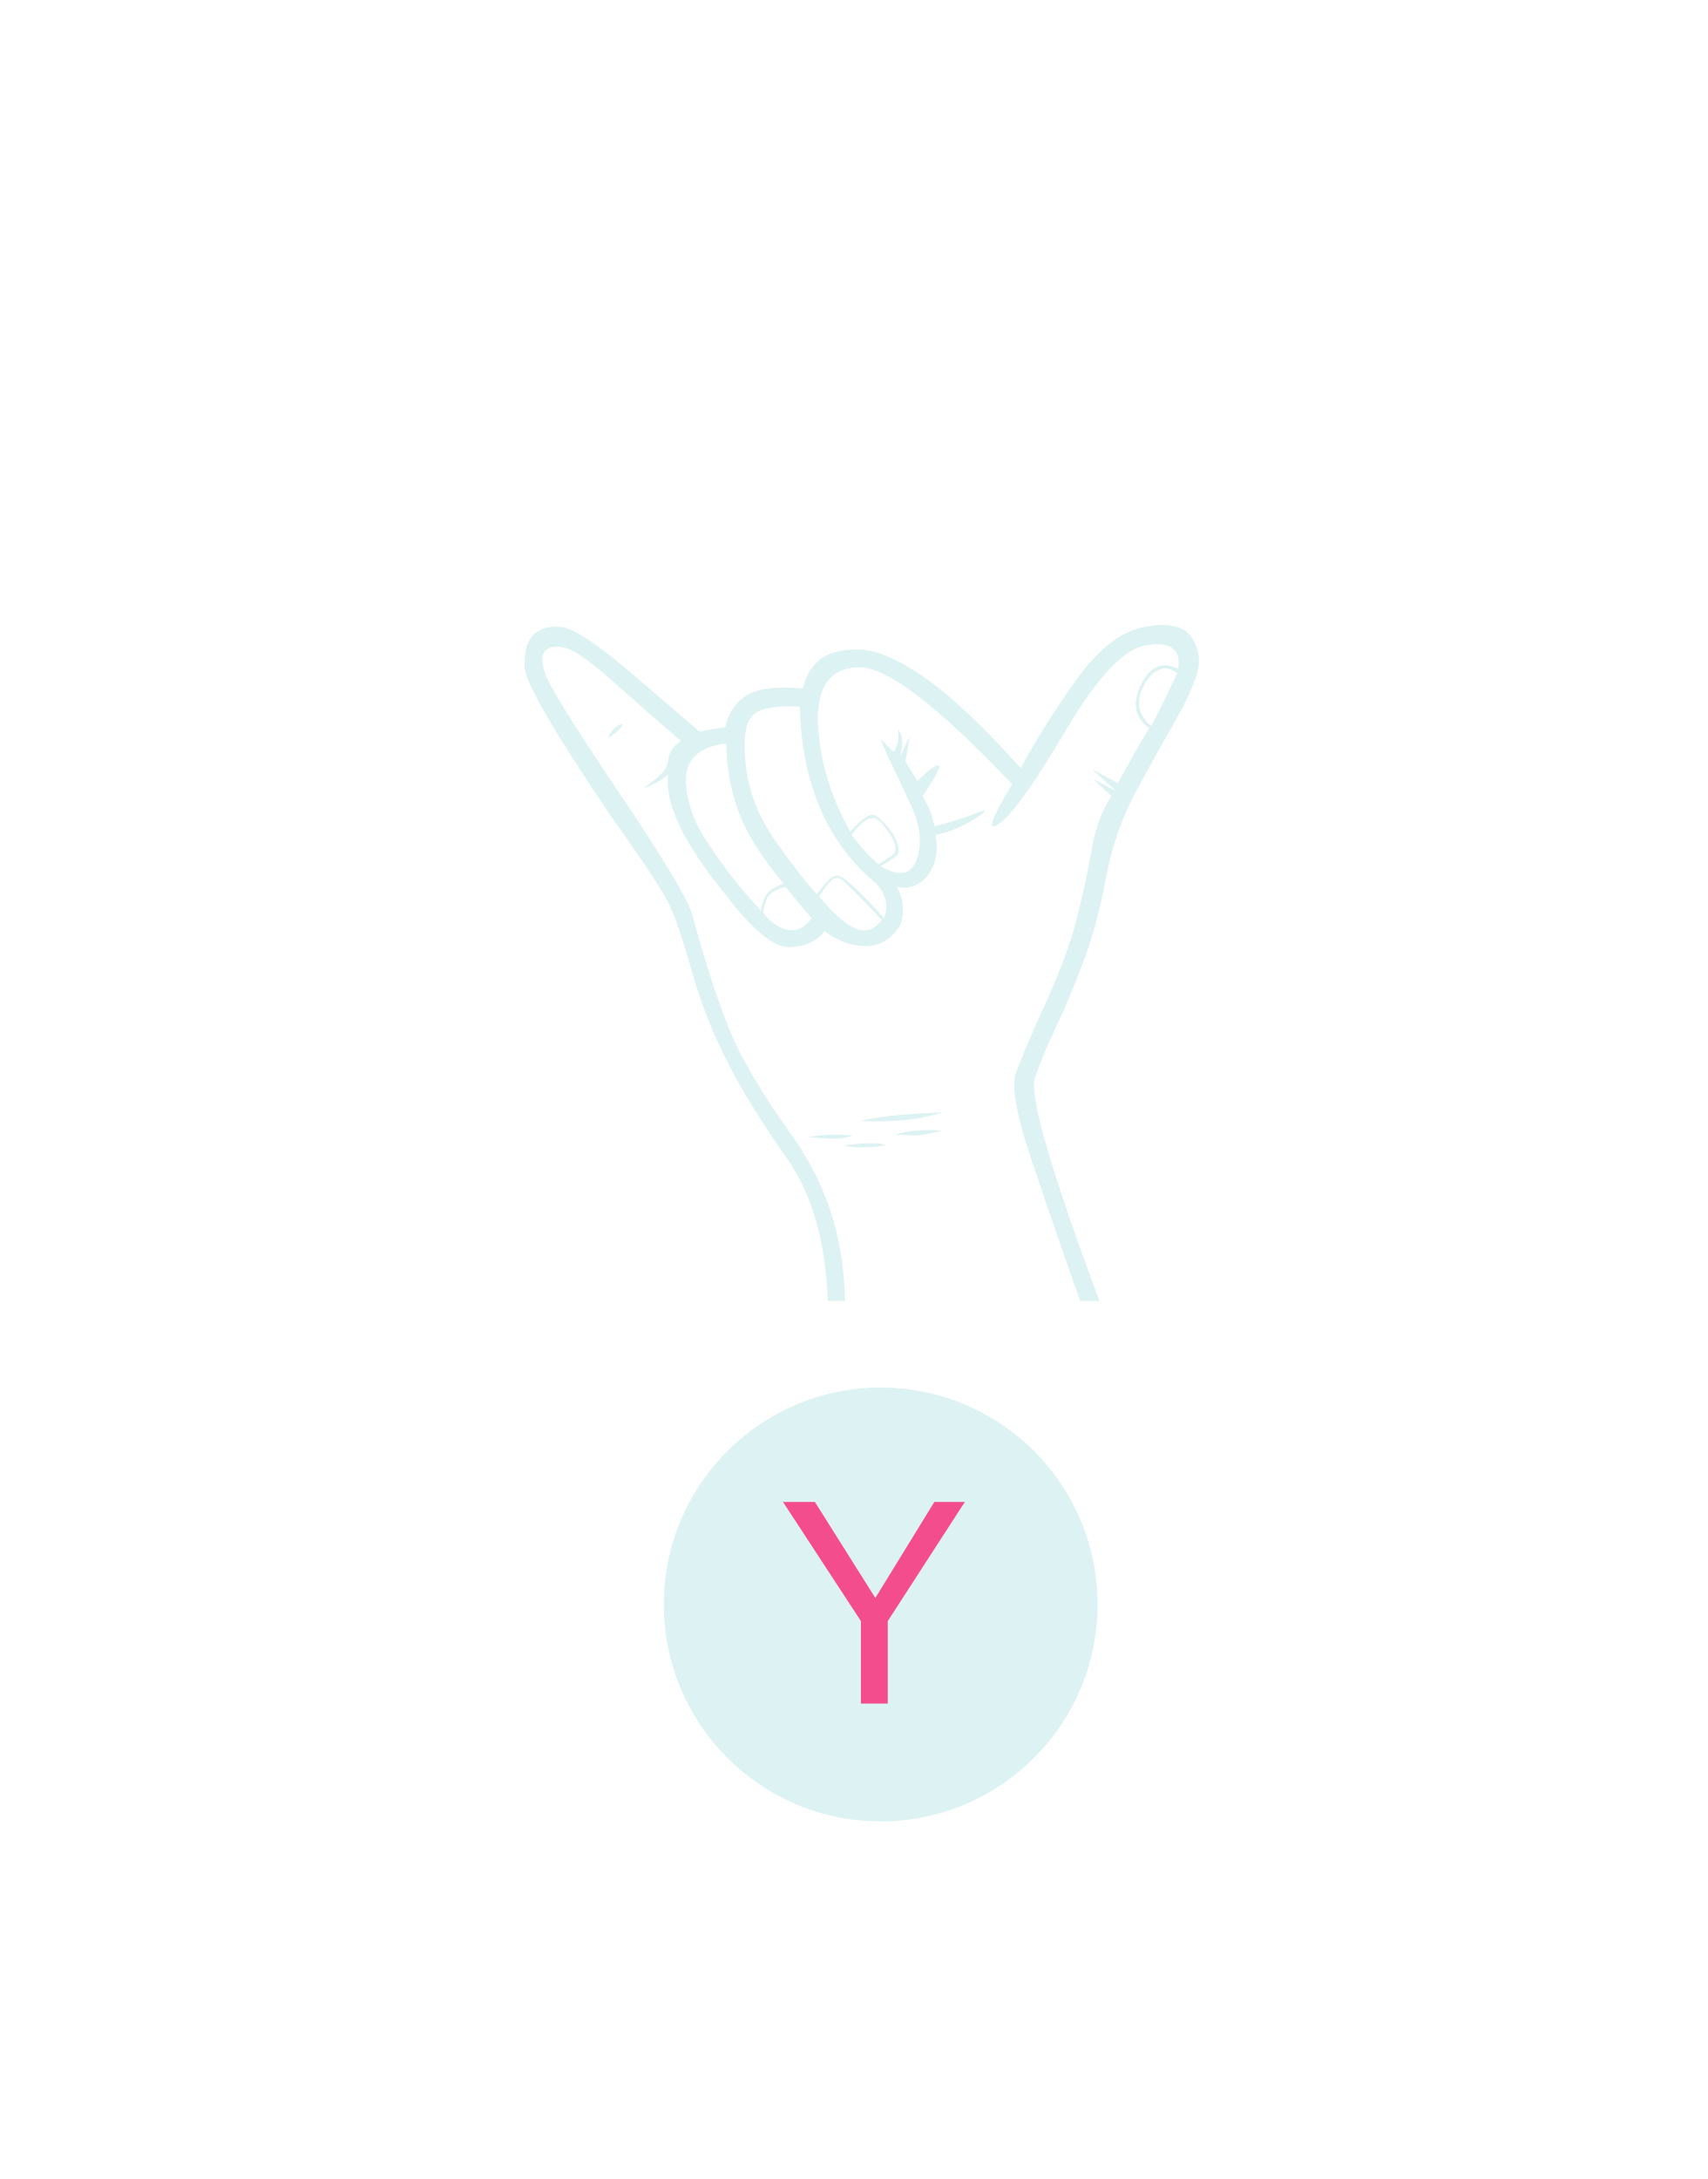
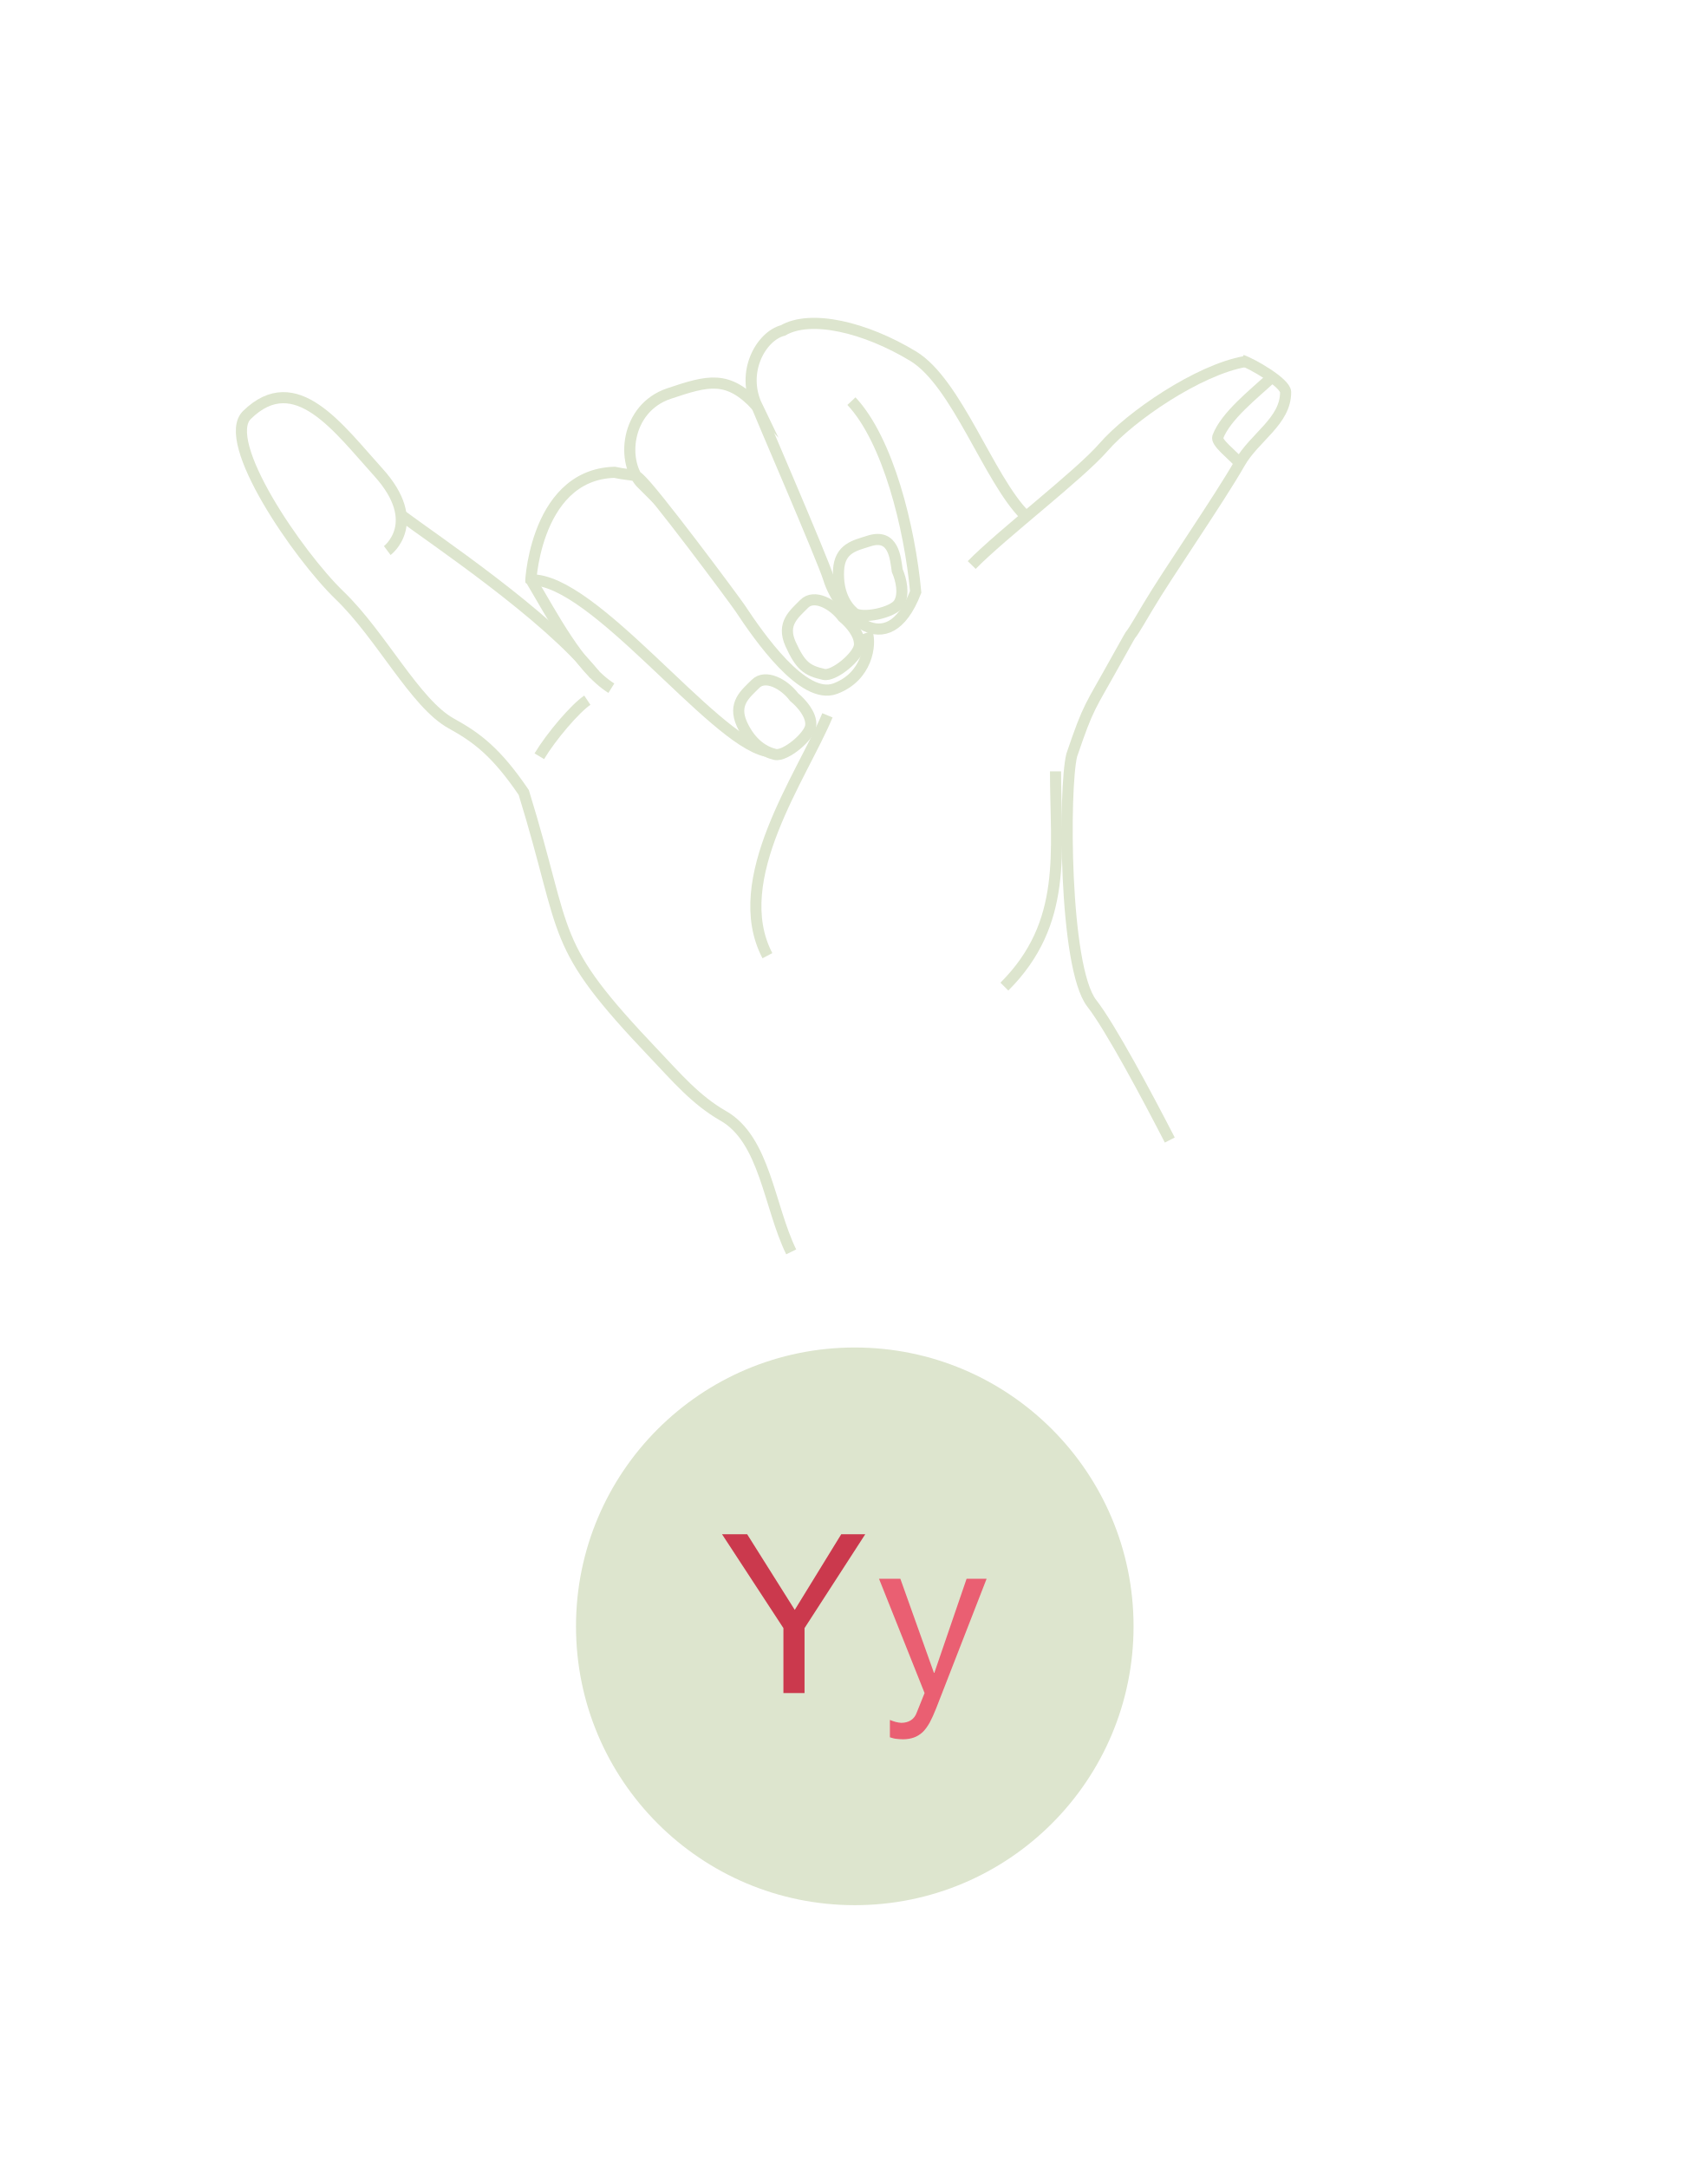
- <svg xmlns="http://www.w3.org/2000/svg" version="1.1" id="Layer_1" viewBox="0 -275 768 980" enable-background="new 0 -275 768 980" xml:space="preserve">
-   <circle fill="#DDF2F2" cx="396.162" cy="446.614" r="97.564" />
-   <polyline fill="none" points="213.23,317.425 213.23,-122.426 640.143,-122.426 640.143,317.425 " />
-   <g enable-background="new    ">
-     <path fill="#DDF2F2" d="M289.398,79.684c4.2-3.228,7.034-5.579,8.49-7.035s2.424-3.712,2.91-6.792   c0.485-3.07,2.342-5.58,5.58-7.521c-11.969-10.348-22.4-19.479-31.293-27.41c-8.897-7.922-15.363-12.614-19.405-14.067   c-4.046-1.456-7.276-1.374-9.702,0.241c-2.426,1.624-2.668,5.263-0.729,10.916c1.94,5.662,12.933,23.37,32.988,53.122   c20.05,29.761,31.048,48.028,32.99,54.82c8.406,30.402,15.766,51.506,22.074,63.308c6.306,11.811,13.5,23.286,21.588,34.444   c8.082,11.158,14.228,22.875,18.436,35.172c4.2,12.289,6.466,26.031,6.792,41.236h-7.762c-0.97-26.85-7.118-48.271-18.435-64.279   c-11.325-16.012-20.3-30.562-26.924-43.663c-6.632-13.098-11.886-26.516-15.766-40.266c-3.88-13.742-7.202-23.604-9.946-29.592   c-2.752-5.98-11.399-19.162-25.954-39.54c-25.878-38.158-38.978-60.641-39.296-67.433c-0.326-6.792,0.886-11.644,3.639-14.554   c2.743-2.91,6.867-4.2,12.371-3.88c5.496,0.326,16.253,7.362,32.261,21.104c16.008,13.75,26.113,22.398,30.319,25.954l11.645-1.939   c1.288-6.141,4.366-10.832,9.216-14.068c4.852-3.229,13.416-4.368,25.712-3.396c1.29-5.496,3.798-9.778,7.521-12.856   c3.714-3.07,9.46-4.61,17.221-4.61c7.762,0,17.625,4.124,29.592,12.372c11.961,8.248,26.514,21.914,43.662,40.994   c6.141-11.644,14.312-24.658,24.5-39.052c10.188-14.388,20.619-22.558,31.293-24.5c10.672-1.94,17.707-0.318,21.104,4.852   c3.395,5.179,4.123,10.757,2.182,16.736c-1.939,5.988-4.85,12.372-8.732,19.162c-3.879,6.792-9.543,16.904-16.979,30.322   c-7.445,13.424-12.455,27.334-15.041,41.72c-2.592,14.394-6.23,27.652-10.916,39.78c-4.691,12.128-8.732,21.672-12.127,28.624   c-3.396,6.958-6.23,13.826-8.49,20.617c-3.881,6.148,5.654,39.943,28.621,101.393h-8.732   c-8.088-22.965-15.447-44.312-22.072-64.039c-6.633-19.721-8.898-32.577-6.793-38.565c2.1-5.981,6.467-16.252,13.098-30.806   c6.625-14.554,11.318-27.168,14.07-37.84c2.744-10.674,5.01-21.104,6.793-31.292c1.773-10.188,4.768-18.353,8.973-24.498   l-8.248-7.764l10.189,5.338l-10.672-9.704l11.641,6.306c4.527-8.406,9.219-16.653,14.07-24.742   c-6.475-4.852-7.686-11.399-3.639-19.646c4.041-8.248,9.621-10.59,16.738-7.036c1.289-8.732-3.395-12.288-14.07-10.672   c-10.027,1.294-22.154,13.992-36.383,38.082c-14.236,24.098-24.256,38.166-30.078,42.206c-5.822,4.048-3.883-1.856,5.822-17.708   c-33.641-35.572-56.76-53.122-69.375-52.634c-12.614,0.483-18.601,8.897-17.95,25.226c0.645,16.334,5.496,32.586,14.555,48.754   c5.821-6.792,9.862-9.05,12.127-6.792c4.199,3.562,7.035,7.118,8.49,10.672c1.455,3.562,1.455,5.906,0,7.036   c-1.457,1.136-3.807,2.668-7.033,4.61c8.404,4.852,13.824,3.804,16.252-3.154c2.424-6.952,1.697-14.712-2.186-23.286   c-3.879-8.565-6.791-14.796-8.73-18.678c-1.941-3.882-3.723-7.922-5.336-12.128l5.82,5.822c1.941-2.587,2.584-5.98,1.941-10.188   c2.258,2.592,2.584,6.792,0.969,12.614c1.615-3.88,3.07-6.952,4.367-9.219l-1.941,11.158c1.941,2.912,3.715,5.822,5.336,8.732   c4.201-4.2,7.279-6.548,9.219-7.034s-0.326,4.124-6.791,13.826c2.584,4.208,4.365,8.731,5.336,13.582   c6.465-1.614,12.613-3.554,18.436-5.82c5.822-2.26,5.822-1.532,0,2.183c-5.822,3.722-11.811,6.231-17.951,7.52   c1.291,7.446,0.076,13.508-3.637,18.194c-3.723,4.691-8.33,6.39-13.826,5.094c3.23,5.822,3.713,11.642,1.455,17.464   c-3.881,6.146-9.057,9.216-15.523,9.216c-6.474,0-12.614-2.258-18.434-6.792c-3.238,4.534-8.414,6.958-15.523,7.278   c-7.118,0.324-16.82-7.596-29.108-23.772c-18.76-22.96-27.334-40.91-25.712-53.85C297.318,75.97,293.596,78.07,289.398,79.684z    M280.18,50.578c-0.652,1.622-1.782,2.994-3.396,4.124c-1.622,1.136-2.752,1.866-3.396,2.184   C275.328,53.002,277.588,50.904,280.18,50.578z M352.464,122.376c-10.028-11.96-16.82-22.876-20.376-32.746   c-3.562-9.861-5.336-19.966-5.336-30.32c-12.614,1.622-18.677,7.444-18.192,17.465c0.484,10.027,4.282,19.888,11.4,29.592   c5.821,9.058,13.258,18.436,22.315,28.136c0.645-3.88,1.774-6.624,3.396-8.246C347.286,124.642,349.554,123.346,352.464,122.376z    M380.602,120.92c5.496,4.534,11.158,10.188,16.98,16.979c2.258-5.171,1.131-10.347-3.396-15.524   c-21.998-18.11-33.473-44.632-34.444-79.56c-10.672-0.645-17.708,0.649-21.104,3.88c-3.396,3.235-4.45,10.756-3.154,22.558   c1.29,11.808,5.738,23.126,13.342,33.958c7.594,10.838,13.826,18.844,18.676,24.014c1.29-1.941,3.07-4.123,5.337-6.55   C375.098,118.252,377.69,118.334,380.602,120.92z M365.076,137.9c-4.531-5.171-8.414-9.862-11.642-14.068   c-3.562,0.97-5.988,2.184-7.278,3.638c-1.296,1.456-2.266,4.124-2.91,8.004c3.555,4.534,7.353,7.12,11.4,7.763   C358.688,143.888,362.166,142.106,365.076,137.9z M363.622,236.38c8.08-1.287,14.712-1.455,19.891-0.484   c-3.562,0.971-7.118,1.379-10.672,1.213C369.276,236.95,366.206,236.706,363.622,236.38z M396.609,138.87   c-4.852-5.496-10.354-11.158-16.496-16.98c-2.266-2.258-4.29-2.584-6.063-0.968c-1.782,1.622-3.639,4.046-5.58,7.276   c6.792,8.09,12.37,12.939,16.735,14.554C389.576,144.374,393.373,143.078,396.609,138.87z M379.632,240.261   c8.081-1.295,14.385-1.457,18.92-0.484c-1.297,0.645-4.125,1.047-8.49,1.211C385.693,241.151,382.216,240.905,379.632,240.261z    M401.945,102.97c-1.939-3.554-3.879-6.306-5.822-8.246c-1.939-1.941-4.047-2.26-6.305-0.97c-2.266,1.296-4.535,3.562-6.792,6.792   c4.201,5.504,8.248,9.872,12.128,13.1c2.912-1.615,5.094-3.069,6.549-4.367C403.16,107.99,403.236,105.882,401.945,102.97z    M386.908,229.104c5.822-1.289,11.803-2.184,17.949-2.668c6.141-0.486,12.615-0.889,19.406-1.213   c-1.941,0.65-4.365,1.295-7.277,1.939c-2.912,0.652-6.717,1.213-11.4,1.699C400.895,229.347,394.67,229.429,386.908,229.104z    M402.432,235.413c5.496-1.943,12.615-2.586,21.346-1.943c-6.146,1.623-10.354,2.35-12.613,2.186   C408.898,235.495,405.986,235.413,402.432,235.413z M529.535,27.776c-4.852-3.881-9.543-2.586-14.068,3.88   c-4.852,7.762-4.047,14.394,2.426,19.89C522.092,43.466,525.975,35.538,529.535,27.776z" />
-   </g>
-   <g enable-background="new    ">
-     <path fill="#F44D8D" d="M399.34,491.187h-12.066v-37.088l-35.055-53.604h14.352l27.182,43.188l26.547-43.188h13.717l-34.674,53.604   v37.088H399.34z" />
-   </g>
+ <svg xmlns="http://www.w3.org/2000/svg" version="1.1" viewBox="0 0 768 975" enable-background="new 0 0 768 975" xml:space="preserve">
+   <circle fill="#DDE5CE" cx="384.5" cy="731.4" r="125.4" />
+   <path fill="#CB394D" d="M361.9 761.4h-9.5v-29.2l-27.6-42.2h11.3l21.4 34 20.9-34h10.8l-27.3 42.2V761.4z" />
+   <path fill="#EA5F72" d="M421.1 768.3c-1 2.5-2 4.7-2.9 6.4 -1 1.7-2 3.2-3.2 4.3 -1.2 1.1-2.5 1.9-3.9 2.4 -1.4 0.5-3.1 0.8-4.9 0.8 -1 0-2-0.1-3-0.2 -1-0.1-2-0.4-2.9-0.7v-7.8c0.7 0.3 1.6 0.6 2.6 0.9 1 0.2 1.8 0.4 2.5 0.4 1.7 0 3.2-0.4 4.4-1.2 1.2-0.8 2.1-2 2.6-3.5l3.5-8.7 -20.5-51.4h9.6l15.1 42.3h0.2l14.5-42.3h9L421.1 768.3z" />
+   <path fill="none" stroke="#DDE5CE" stroke-width="5" stroke-miterlimit="10" d="M238.8 260.7c-0.3 7.1 0.1-47.2 37.6-48.3 9.1 2 10.3 0 12.6 5.5 -9.8-9.7-7.7-34.3 11.9-40.9 17.6-5.9 26.5-8.5 39.7 5.8 -7.5-15.5 1.8-31.7 11.6-34.2 12.4-7.2 36.8-1.6 58.6 11.6 19.6 11.9 34 55.3 50.2 71.5" />
+   <path fill="none" stroke="#DDE5CE" stroke-width="5" stroke-miterlimit="10" d="M558.6 162c4.8 1.6 19.6 10.2 19.7 14.3 0.1 13.1-14 20.3-20.6 31.9 -9.6 16.8-32.4 49.6-41.4 64.8 -13.3 22.6-1.9 1.8-14.3 24.1 -12 21.7-12.1 19.6-19.9 42.5 -3.6 14.4-3.6 95.4 9 111.6 8.5 10.9 25.1 42.1 35.1 61.5" />
+   <path fill="none" stroke="#DDE5CE" stroke-width="5" stroke-miterlimit="10" d="M437.1 254.1c13.7-14 48.5-40.5 59.4-53.1 11.9-13.7 42.5-34.7 63.6-38.4" />
+   <path fill="none" stroke="#DDE5CE" stroke-width="5" stroke-miterlimit="10" d="M372.2 321.7c-11.4 27.4-45 73.8-27 108.1" />
+   <path fill="none" stroke="#DDE5CE" stroke-width="5" stroke-miterlimit="10" d="M340.5 182.8c0.3 1.1 29.6 68.8 32.2 77.3 4.7 15.5 26.3 39.2 39.2 6.1 -2.7-29-12.4-68.2-28.9-85.8" />
+   <path fill="none" stroke="#DDE5CE" stroke-width="5" stroke-miterlimit="10" d="M174.2 247.6c0 0 16.6-12.4-4-35.2 -17.8-19.6-37.2-47.2-59.1-25.8 -12.2 11.9 23 63.2 41.7 81.2 18.7 18 33.9 48.5 50.1 57.5 11.4 6.3 20.2 12.7 32.7 31.1 20.5 66.4 10.6 67.1 58.8 117.7 9.8 10.3 18.6 20.7 30.9 27.7 18.8 10.7 20.6 40.7 30.6 61.2" />
+   <path fill="none" stroke="#DDE5CE" stroke-width="5" stroke-miterlimit="10" d="M344.5 337.8c-24.4-5.4-77.6-77.8-105.7-77" />
+   <path fill="none" stroke="#DDE5CE" stroke-width="5" stroke-miterlimit="10" d="M287.6 215.3c5.5 4.3 42.9 54.6 45.3 58.2 8.5 12.8 28.4 41.6 42.8 36.2 14.4-5.4 16.2-19.8 14.4-25.2" />
+   <path fill="none" stroke="#DDE5CE" stroke-width="5" stroke-miterlimit="10" d="M275 309.5c-14.4-9-26.8-33.1-36.2-48.8" />
+   <path fill="none" stroke="#DDE5CE" stroke-width="5" stroke-miterlimit="10" d="M242.6 340.1c5.4-9 16.2-21.6 21.6-25.2" />
+   <path fill="none" stroke="#DDE5CE" stroke-width="5" stroke-miterlimit="10" d="M280.4 304.1" />
+   <path fill="none" stroke="#DDE5CE" stroke-width="5" stroke-miterlimit="10" d="M572.2 169.6c-8.2 7.6-20.8 17.4-24.4 26.9 -0.9 2.4 6 7.6 9.8 11.7" />
+   <path fill="none" stroke="#DDE5CE" stroke-width="5" stroke-miterlimit="10" d="M379.1 277.5c-4.3-5.8-12.9-10.5-17.4-5.9 -4.5 4.6-10.2 8.8-6.1 18 4.5 9.9 7.4 12 15 13.7 4.6 1 15.7-8.3 16-13.1C387 285.5 382.6 280.4 379.1 277.5z" />
+   <path fill="none" stroke="#DDE5CE" stroke-width="5" stroke-miterlimit="10" d="M357.2 313.5c-4.3-5.8-12.9-10.5-17.4-5.9 -4.5 4.5-10.2 8.8-6.1 18 4.2 9.2 10.3 12.6 15 13.7 4.6 1 15.7-8.3 16-13.1C365.1 321.5 360.7 316.4 357.2 313.5z" />
+   <path fill="none" stroke="#DDE5CE" stroke-width="5" stroke-miterlimit="10" d="M403.6 256.6c-0.8-5.4-1.5-16.9-12.7-13.3 -6.1 2-13.2 3.1-13.7 13.2 -0.5 10.1 3.3 16 6.9 19.1 3.6 3 17.7-0.1 20.2-4.2C406.9 267.3 405.4 260.7 403.6 256.6z" />
+   <path fill="none" stroke="#DDE5CE" stroke-width="5" stroke-miterlimit="10" d="M474.8 346.9c0 36 5.8 68-23 96.8" />
+   <path fill="none" stroke="#DDE5CE" stroke-width="5" stroke-miterlimit="10" d="M180.4 231.6c14.4 10.8 65.5 44.8 87.1 71.8" />
+   <path fill="none" stroke="#DDE5CE" stroke-width="5" stroke-miterlimit="10" d="M294.8 361.3" />
</svg>
